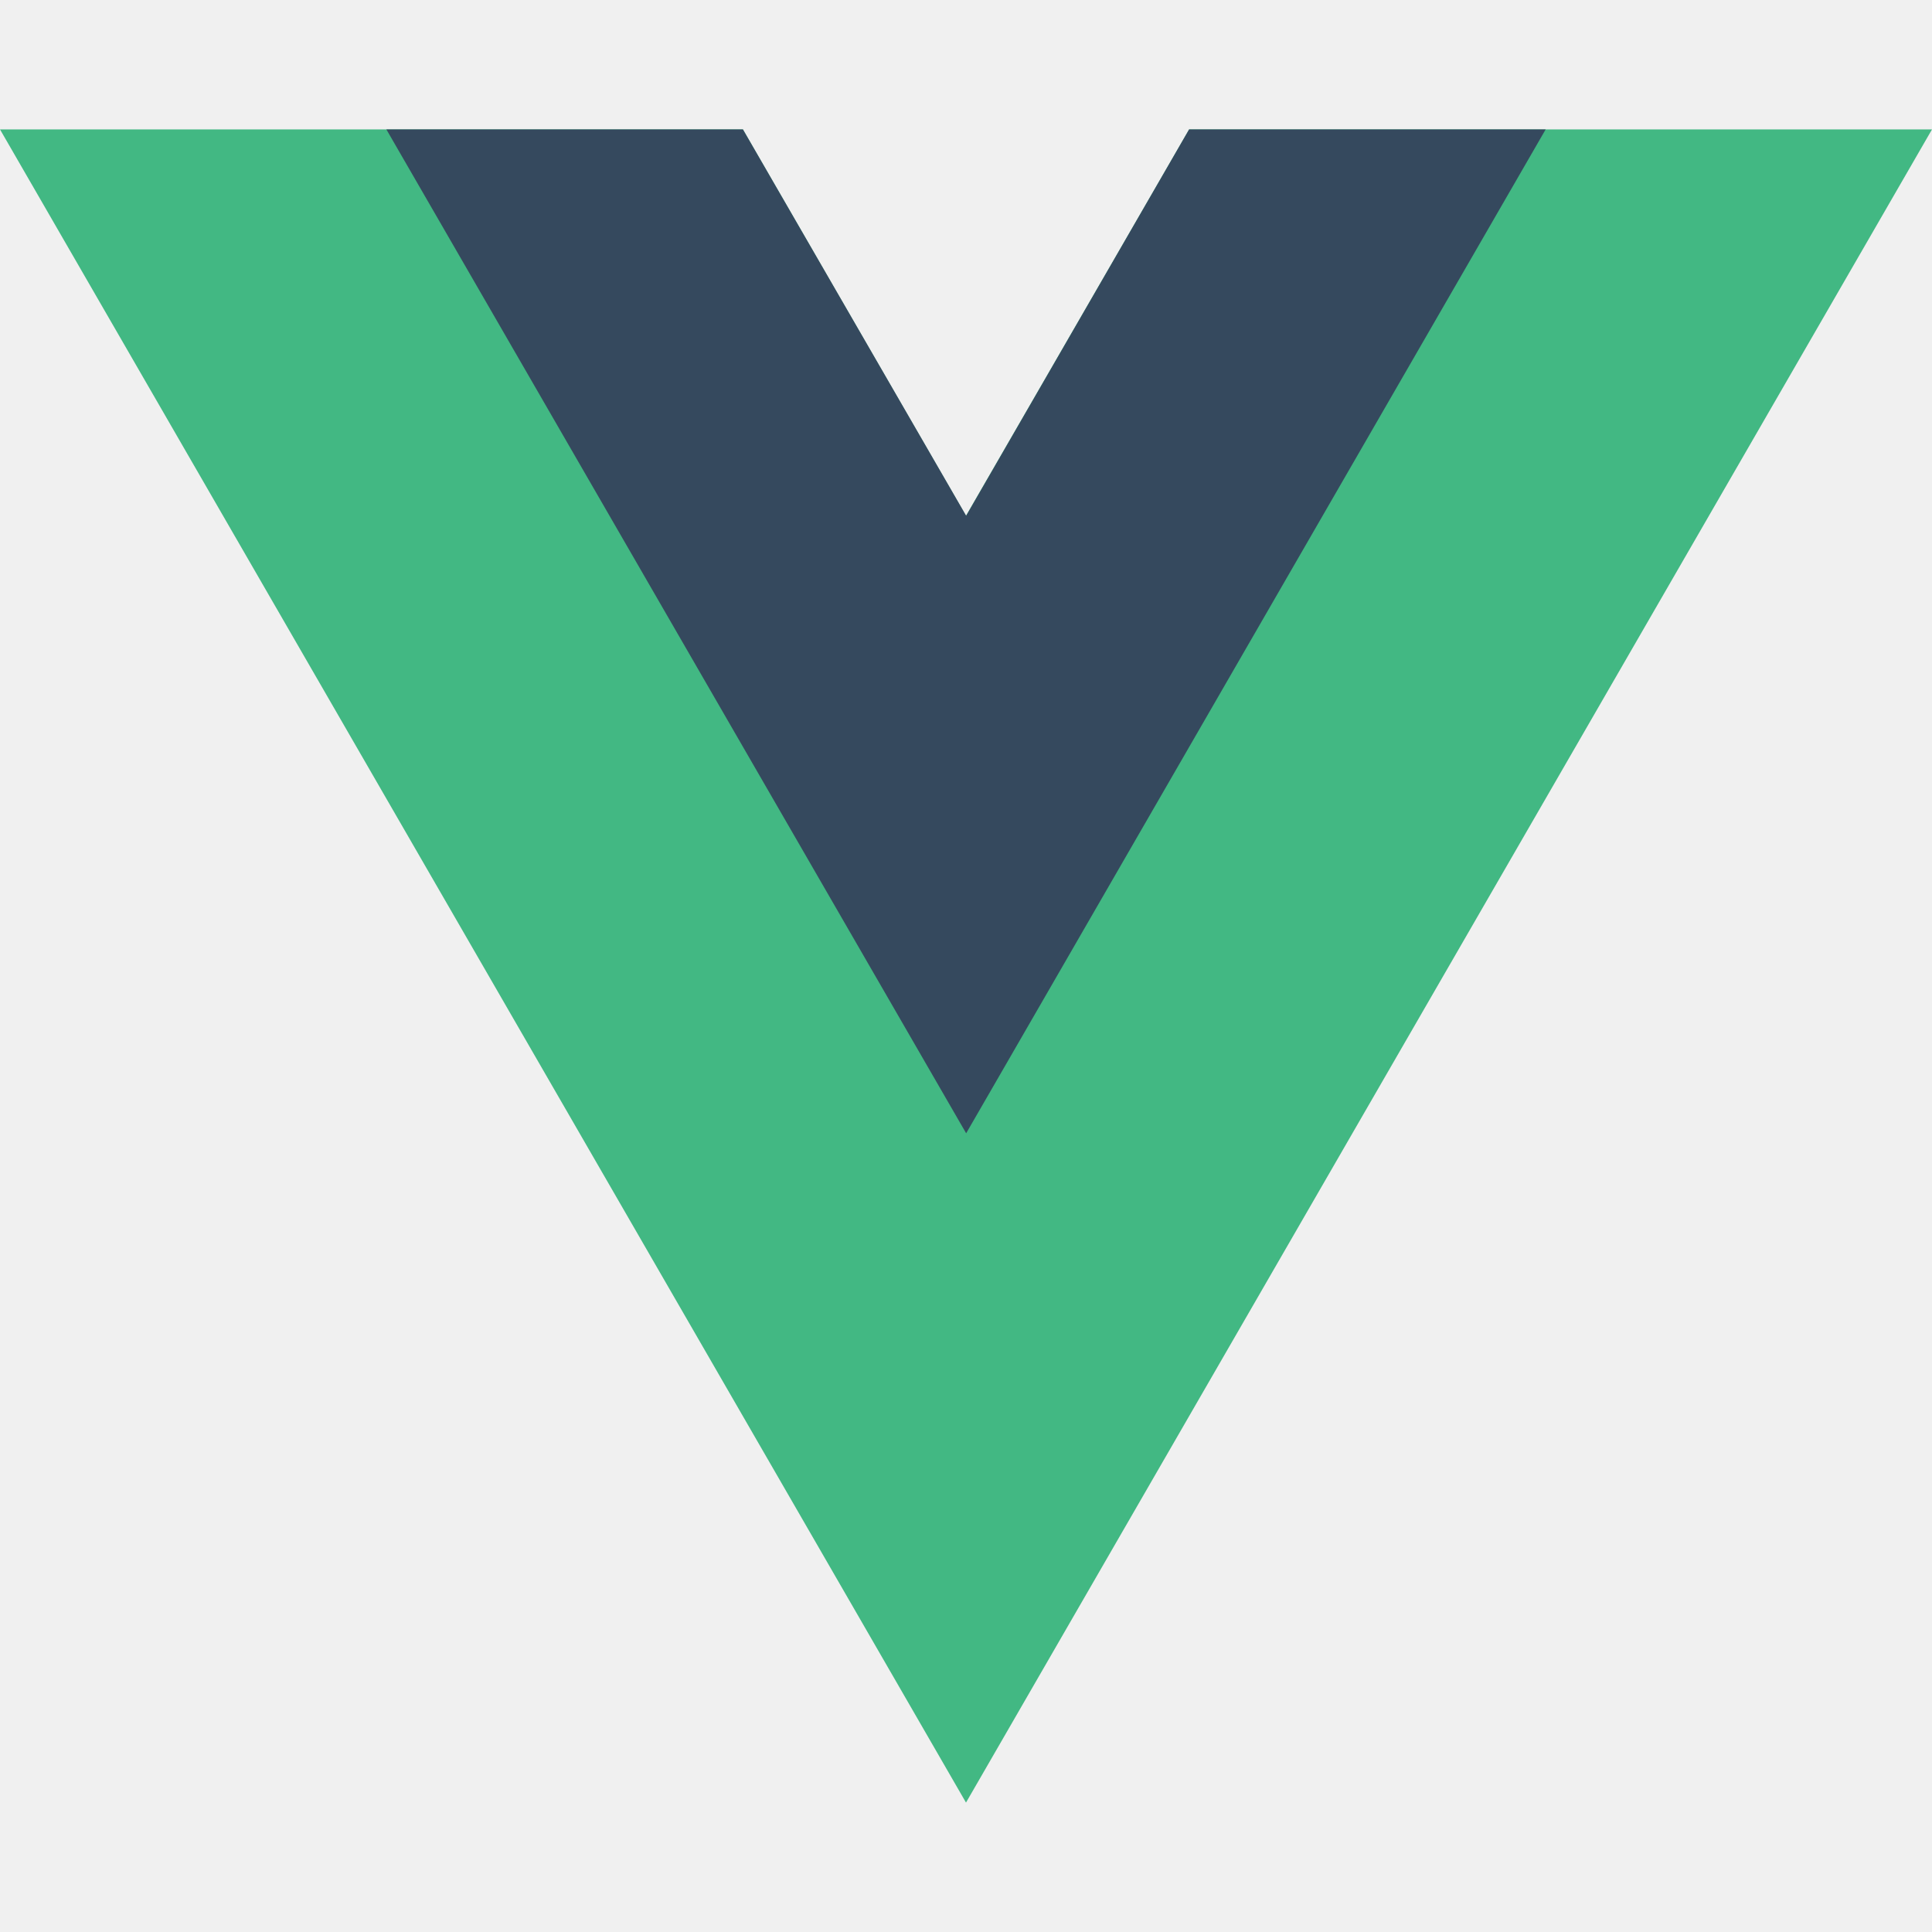
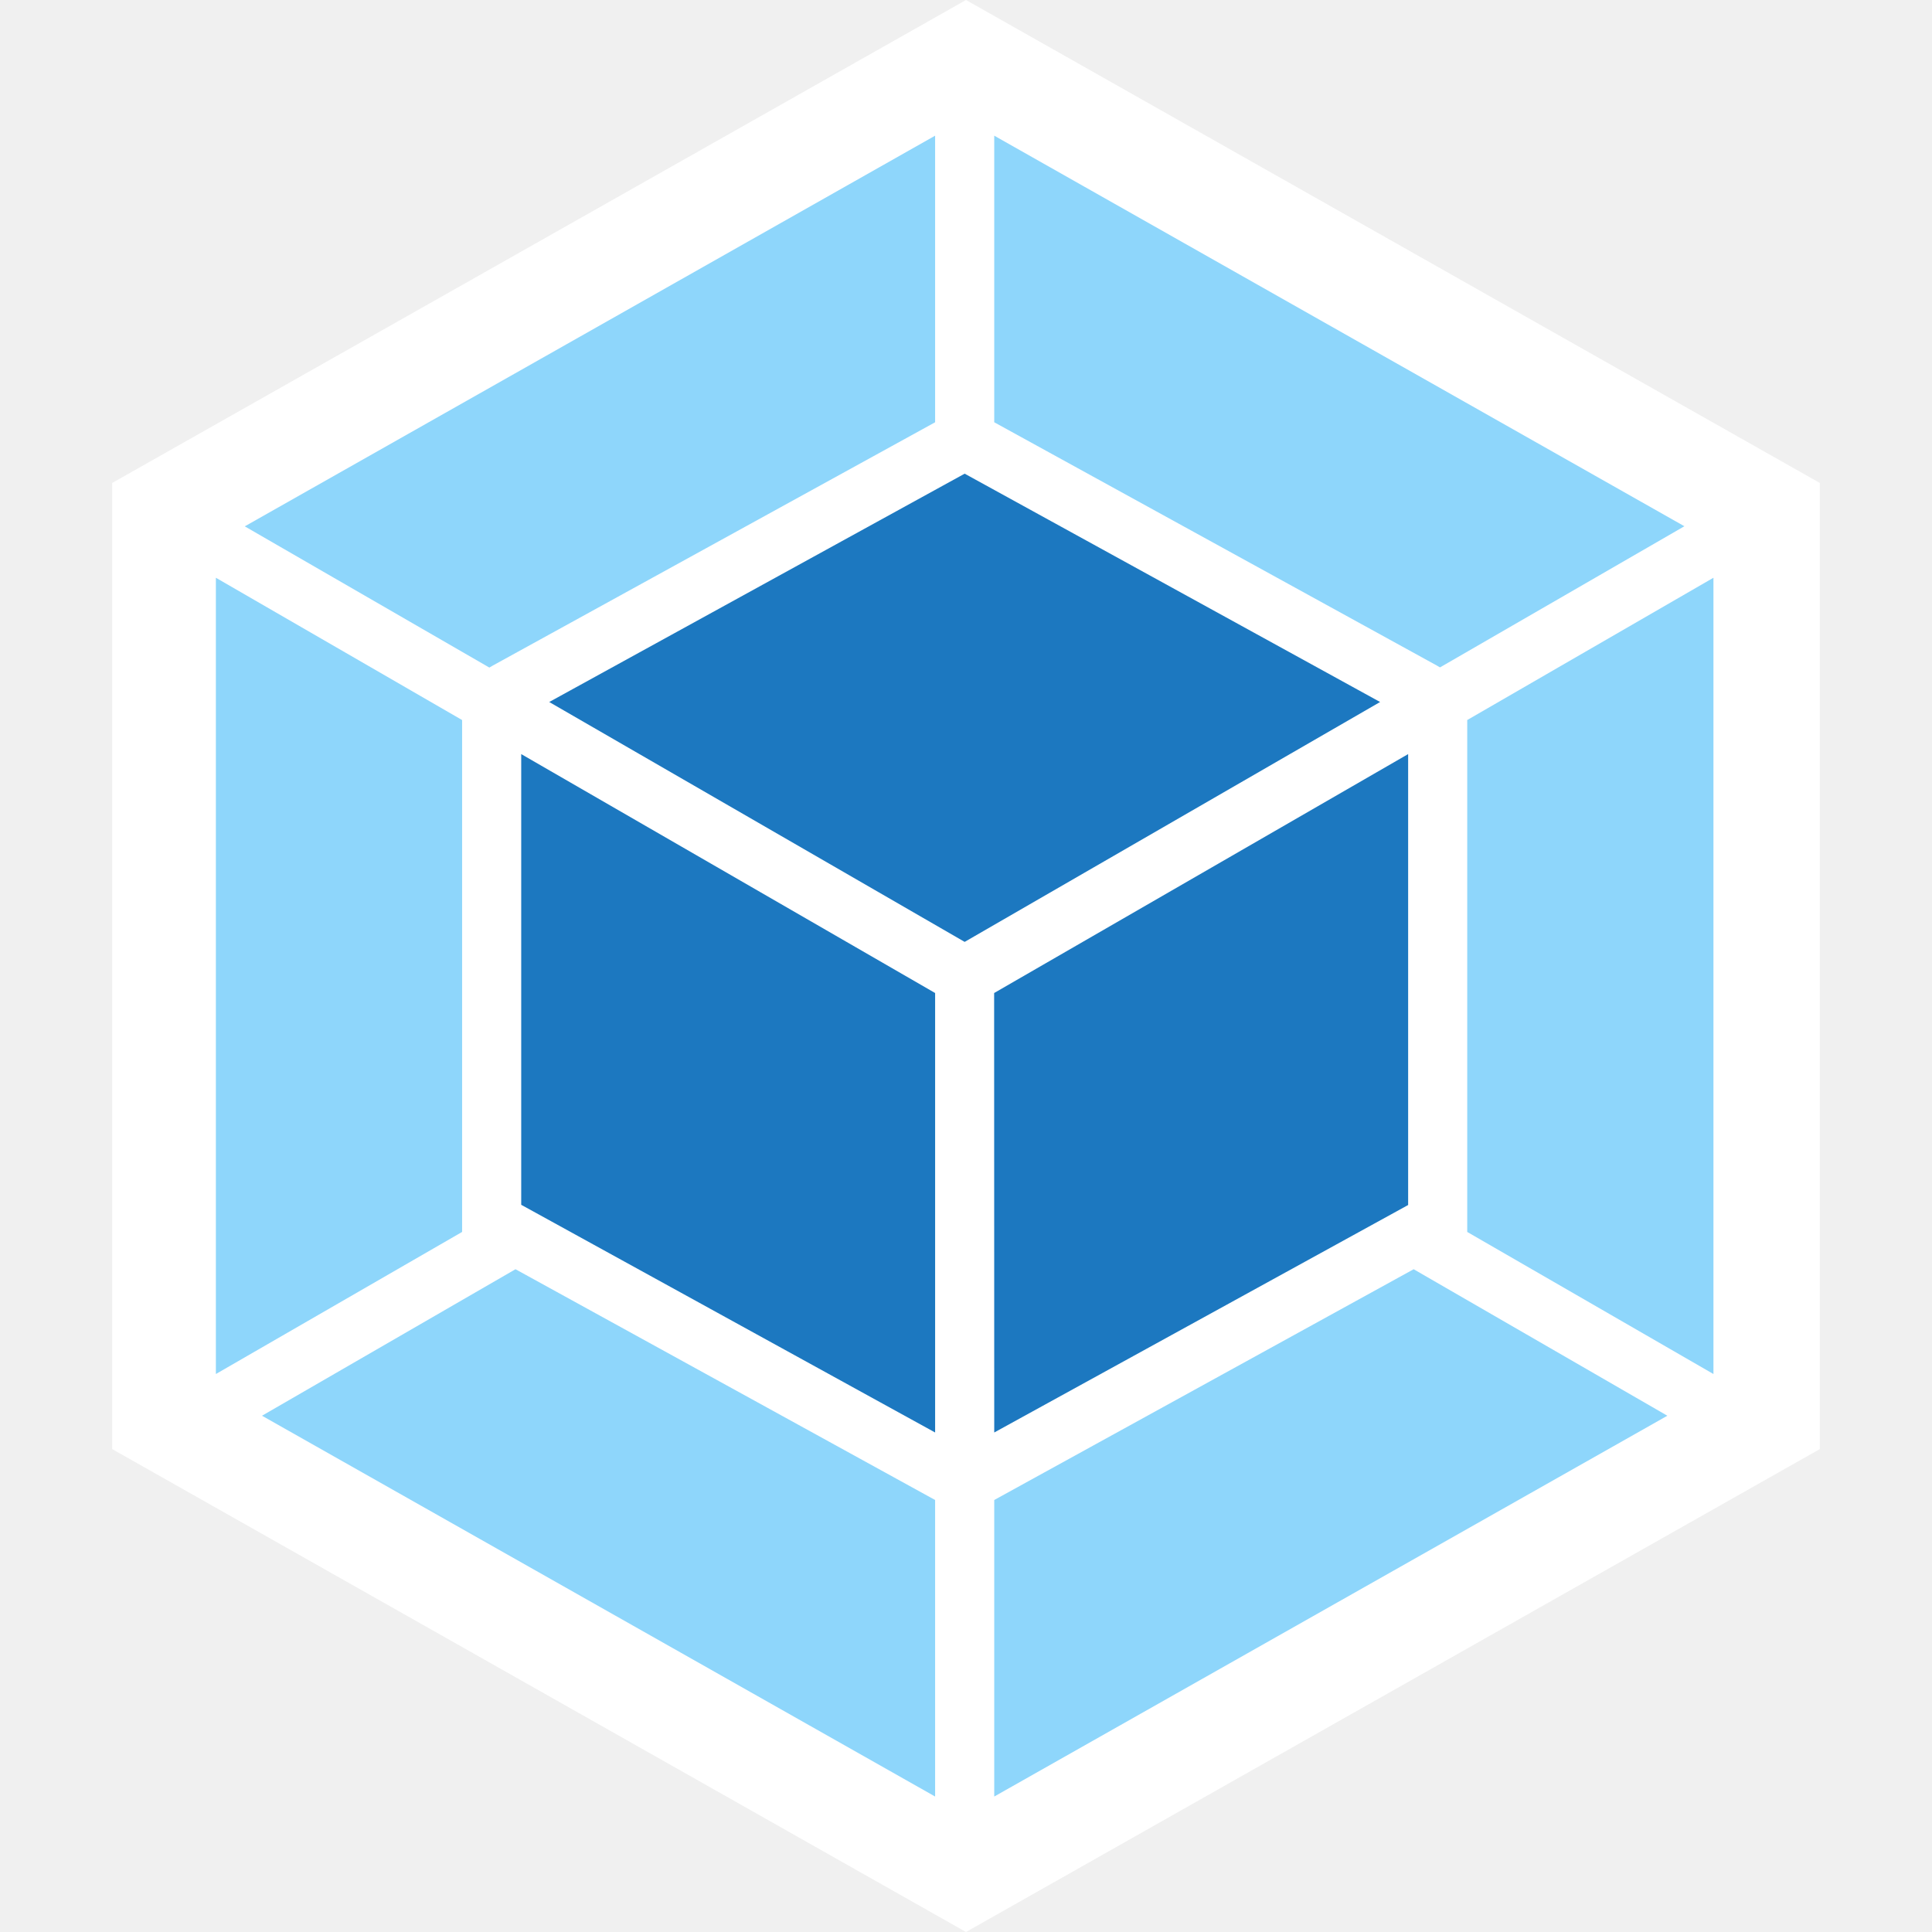
- <svg xmlns="http://www.w3.org/2000/svg" focussable="false" width="52" height="52" viewBox="0 0 60.114 52.061">
-   <path d="M37,0,30.057,12.022,23.115,0H0L30.057,52.061,60.114,0Z" fill="#42b883" />
-   <path d="M64.237,0,57.3,12.022,50.354,0H39.26L57.3,31.236,75.331,0Z" transform="translate(-27.238)" fill="#35495e" />
+ <svg xmlns="http://www.w3.org/2000/svg" focussable="false" width="52" height="52" viewBox="0 0 49.83 56.377" style="drop-shadow( 0px 0px 3px rgba(28, 120, 192, 0.3))">
+   <path d="M24.915,0,49.83,14.093V42.285L24.915,56.377,0,42.285V14.093Z" fill="#fff" />
+   <path d="M89.355,98.853,69.713,109.965v-8.653l12.239-6.734ZM90.7,97.636V74.4l-7.185,4.152V93.49L90.7,97.636ZM48.346,98.853l19.642,11.112v-8.653L55.743,94.578ZM47,97.636V74.4l7.185,4.152V93.49ZM47.843,72.9,67.988,61.5v8.363l-12.908,7.1-.1.058Zm42.014,0L69.713,61.5v8.363l12.908,7.095.1.058,7.133-4.12Z" transform="translate(-43.974 -57.541)" fill="#8ed6fb" />
+   <path d="M197.478,242.679,185.4,236.035V222.883l12.078,6.972Zm1.725,0,12.078-6.638V222.883L199.2,229.855ZM198.34,229.353Zm-12.123-7.99L198.34,214.7l12.123,6.663-12.123,7Z" transform="translate(-173.464 -200.878)" fill="#1c78c0" />
</svg>
